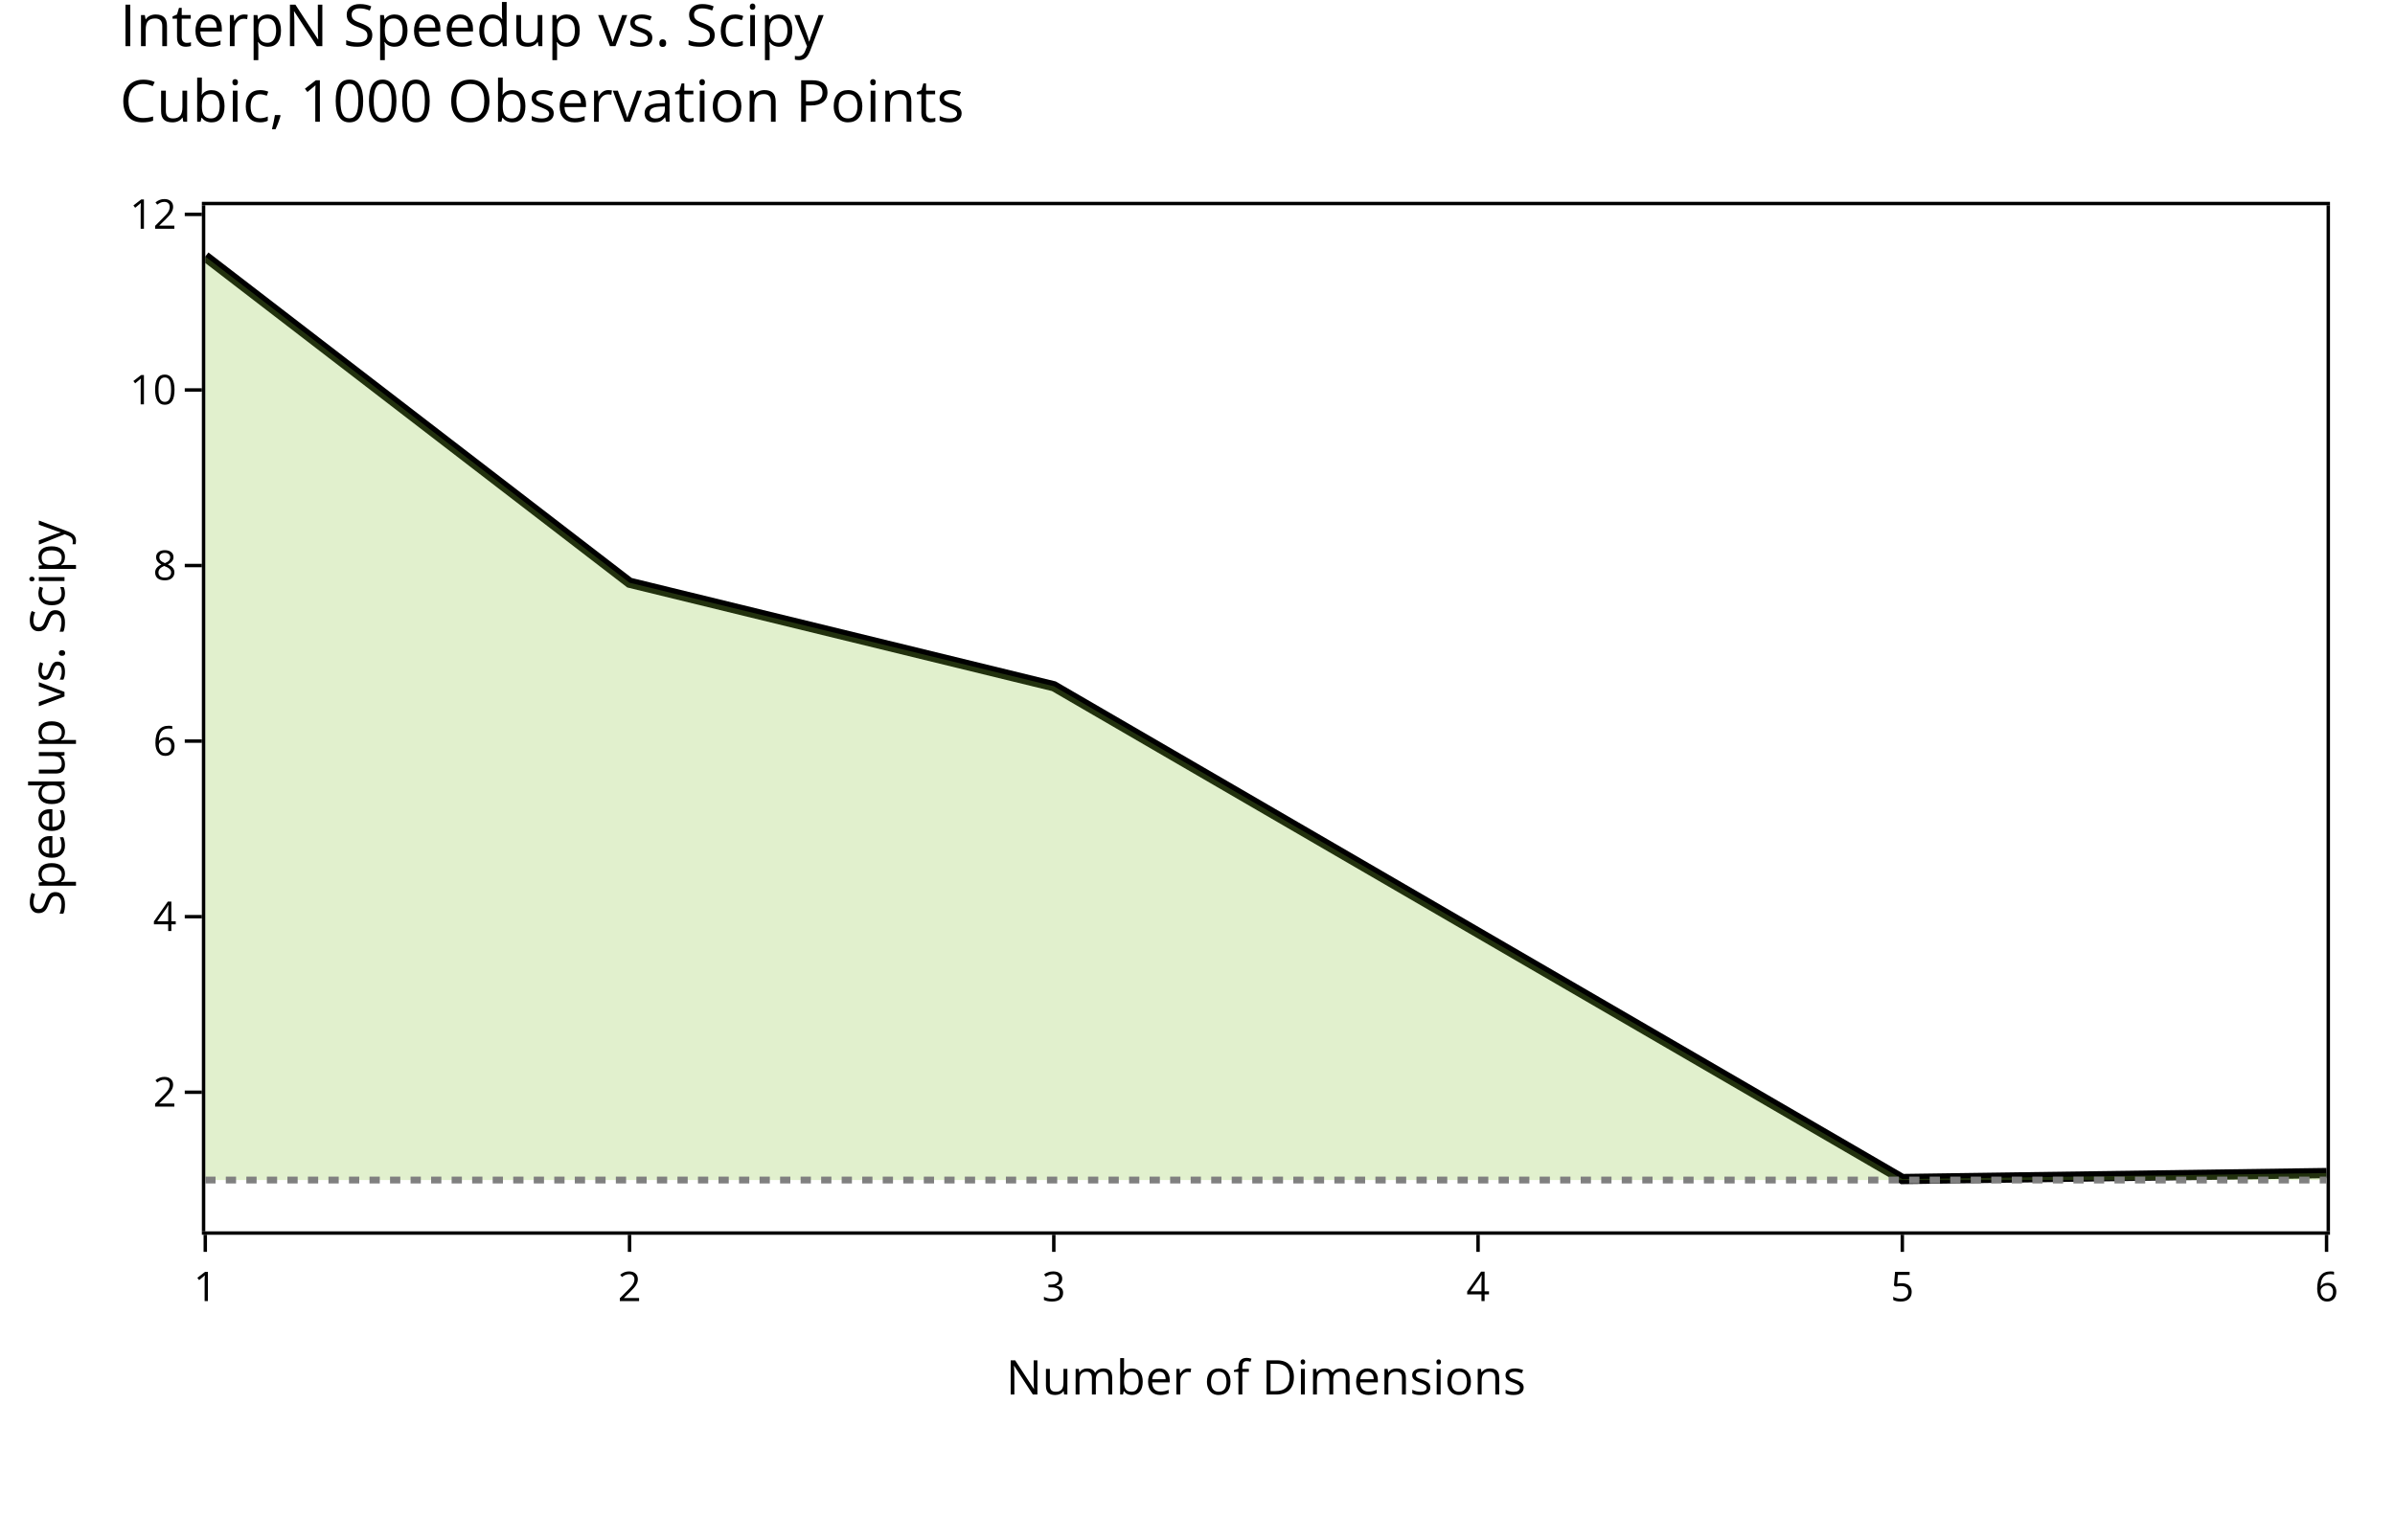
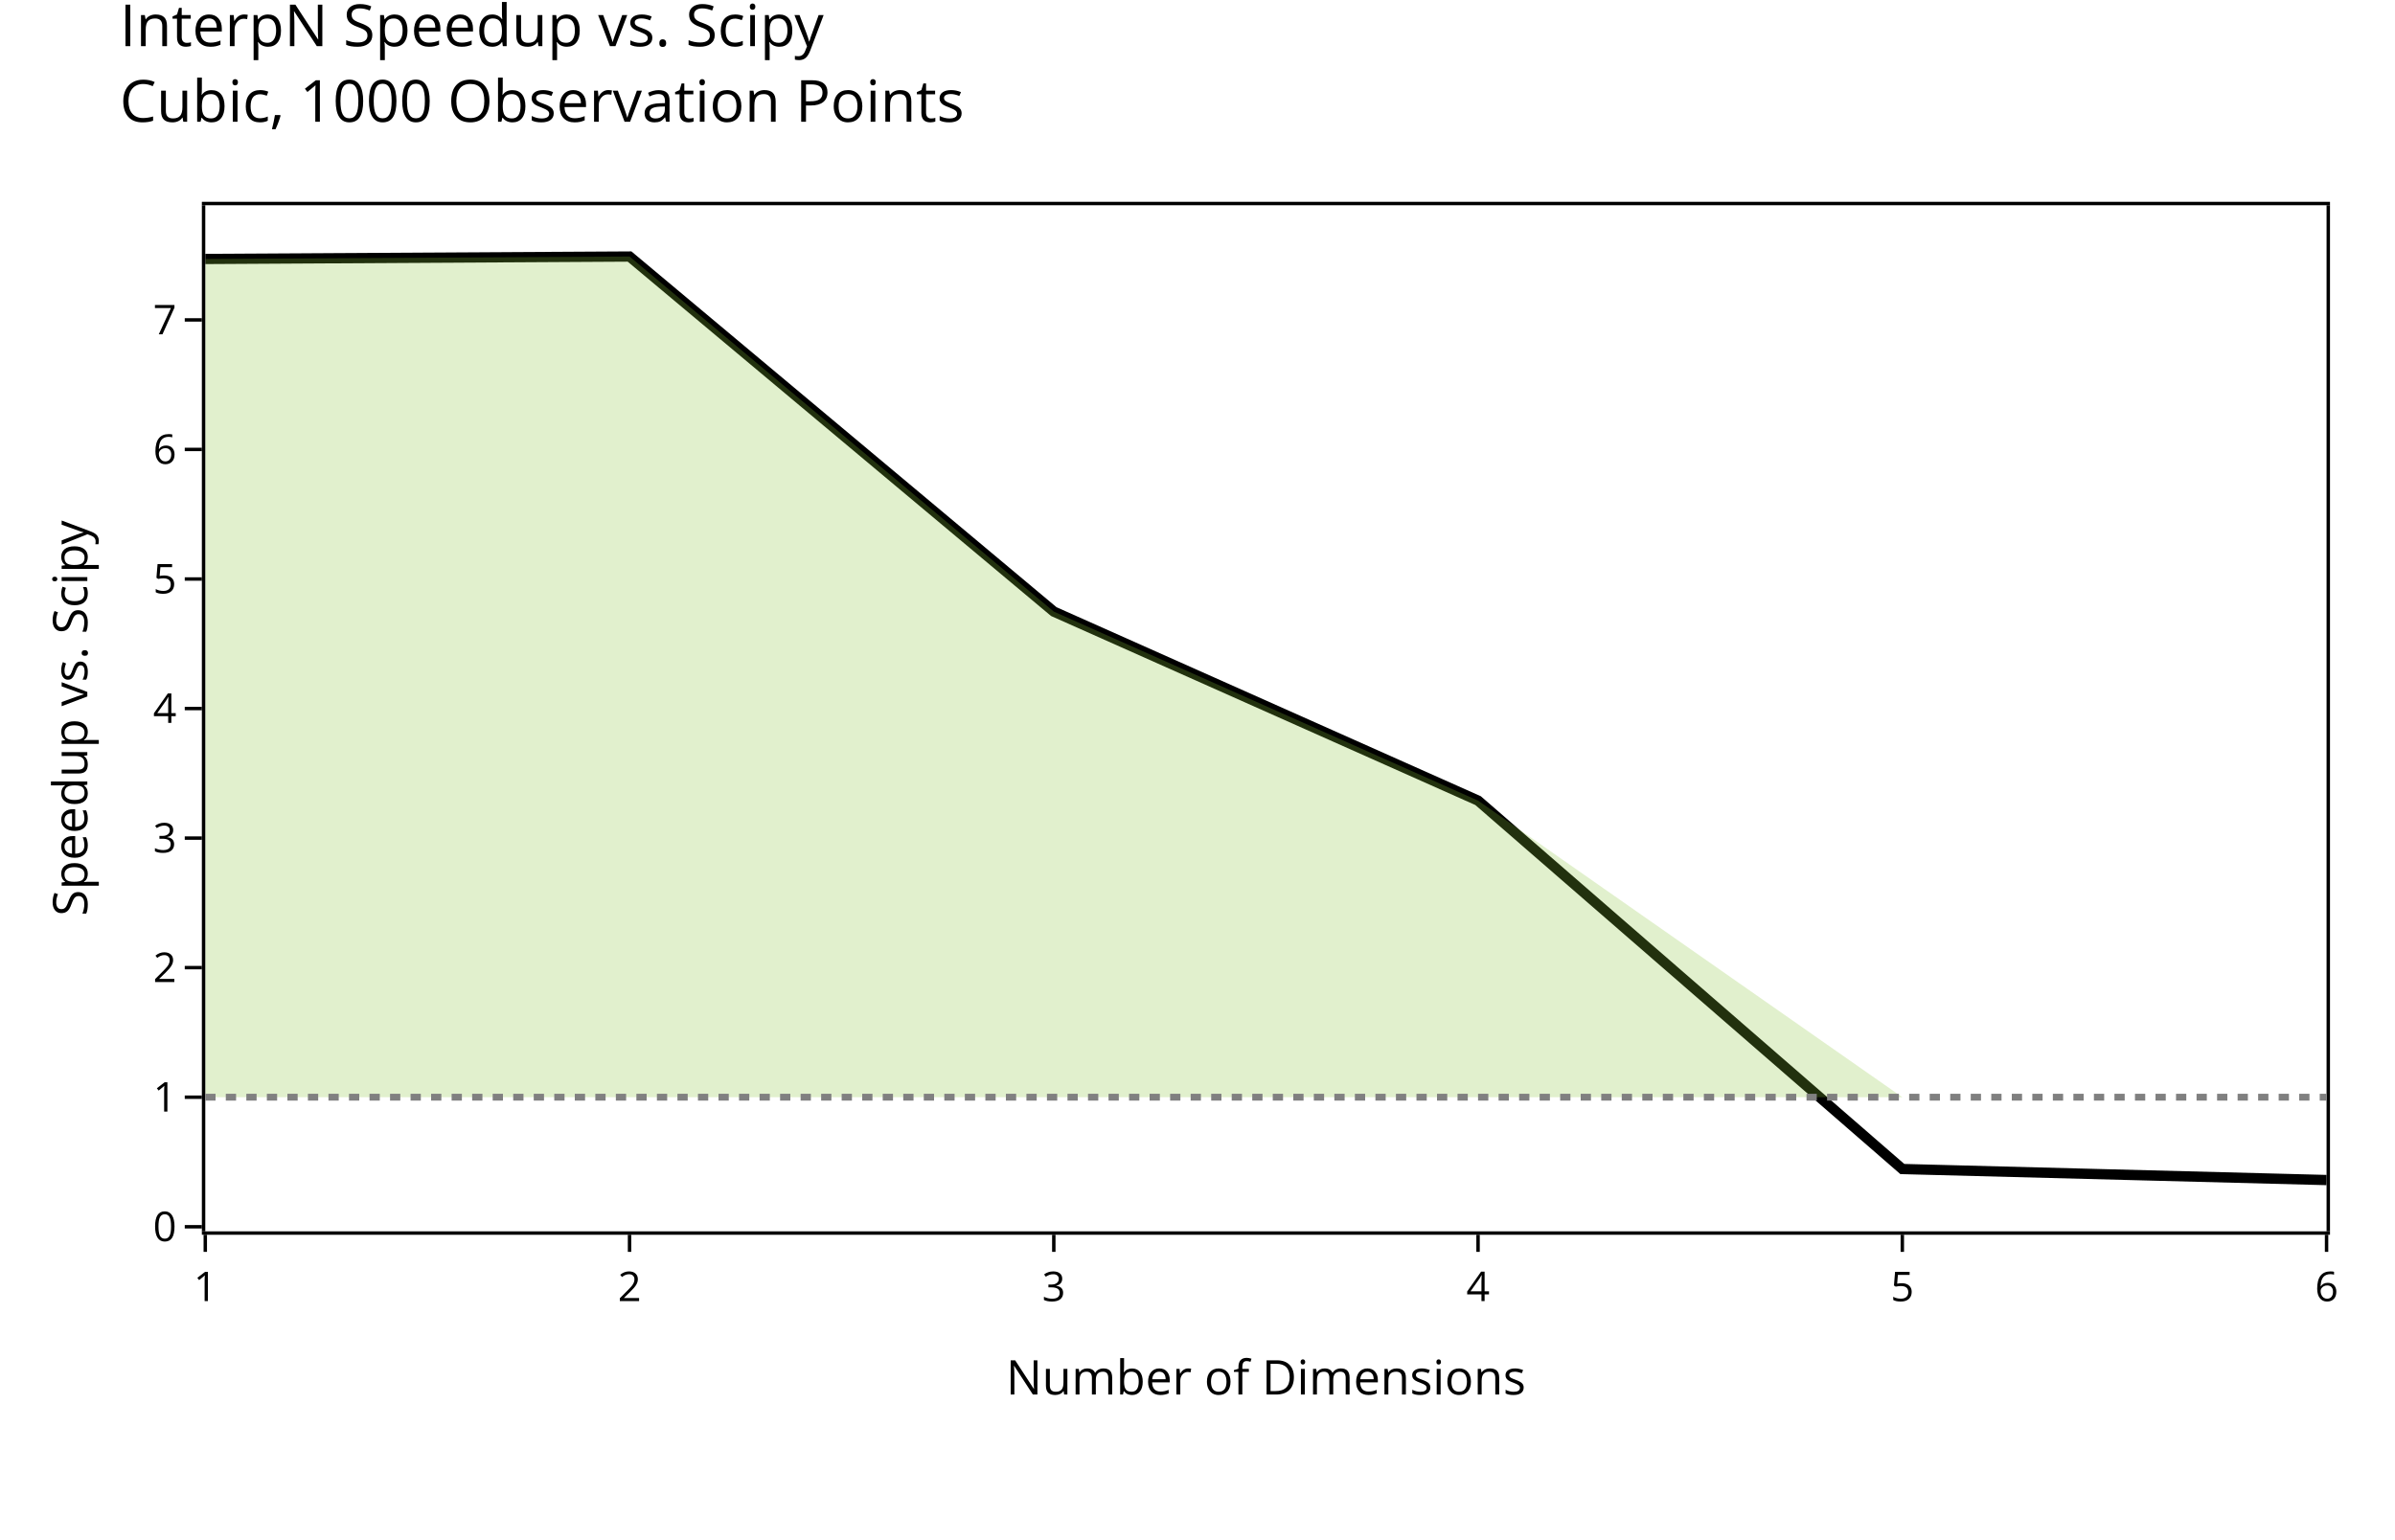
<svg xmlns="http://www.w3.org/2000/svg" class="main-svg" width="700" height="450" style="" viewBox="0 0 700 450">
  <rect x="0" y="0" width="700" height="450" style="fill: rgb(0, 0, 0); fill-opacity: 0;" />
-   <defs id="defs-caef5b">
+   <defs id="defs-a47fab">
    <g class="clips">
-       <clipPath id="clipcaef5bxyplot" class="plotclip">
+       <clipPath id="clipa47fabxyplot" class="plotclip">
        <rect width="620" height="300" />
      </clipPath>
-       <clipPath class="axesclip" id="clipcaef5bx">
+       <clipPath class="axesclip" id="clipa47fabx">
        <rect x="60" y="0" width="620" height="450" />
      </clipPath>
-       <clipPath class="axesclip" id="clipcaef5by">
+       <clipPath class="axesclip" id="clipa47faby">
        <rect x="0" y="60" width="700" height="300" />
      </clipPath>
-       <clipPath class="axesclip" id="clipcaef5bxy">
+       <clipPath class="axesclip" id="clipa47fabxy">
        <rect x="60" y="60" width="620" height="300" />
      </clipPath>
    </g>
    <g class="gradients" />
    <g class="patterns" />
  </defs>
  <g class="bglayer">
    <rect class="bg" x="60" y="60" width="620" height="300" style="fill: rgb(0, 0, 0); fill-opacity: 0; stroke-width: 0;" />
  </g>
  <g class="layer-below">
    <g class="imagelayer" />
    <g class="shapelayer" />
  </g>
  <g class="cartesianlayer">
    <g class="subplot xy">
      <g class="layer-subplot">
        <g class="shapelayer" />
        <g class="imagelayer" />
      </g>
      <g class="minor-gridlayer">
        <g class="x" />
        <g class="y" />
      </g>
      <g class="gridlayer">
        <g class="x" />
        <g class="y" />
      </g>
      <g class="zerolinelayer" />
      <g class="layer-between">
        <g class="shapelayer" />
        <g class="imagelayer" />
      </g>
      <path class="xlines-below" />
      <path class="ylines-below" />
      <g class="overlines-below" />
      <g class="xaxislayer-below" />
      <g class="yaxislayer-below" />
      <g class="overaxes-below" />
      <g class="overplot">
-         <g class="xy" transform="translate(60,60)" clip-path="url(#clipcaef5bxyplot)">
+         <g class="xy" transform="translate(60,60)" clip-path="url(#clipa47fabxyplot)">
          <g class="scatterlayer mlayer">
-             <g class="trace scatter trace2de112" style="stroke-miterlimit: 2; opacity: 1;">
+             <g class="trace scatter tracee81f4a" style="stroke-miterlimit: 2; opacity: 1;">
              <g class="fills" />
              <g class="errorbars" />
              <g class="lines">
-                 <path class="js-line" d="M0,15L124,110.37L248,140.63L496,284.71L620,282.96" style="vector-effect: none; fill: none; stroke: rgb(0, 0, 0); stroke-opacity: 1; stroke-width: 3px; opacity: 1;" />
+                 <path class="js-line" d="M0,15.71L124,15L248,118.81L372,174.07L496,281.78L620,285" style="vector-effect: none; fill: none; stroke: rgb(0, 0, 0); stroke-opacity: 1; stroke-width: 3px; opacity: 1;" />
              </g>
              <g class="points" />
              <g class="text" />
            </g>
-             <g class="trace scatter traced77aa9" style="stroke-miterlimit: 2; opacity: 1;">
+             <g class="trace scatter trace111992" style="stroke-miterlimit: 2; opacity: 1;">
              <g class="fills">
                <g>
-                   <path class="js-fill" d="M0,15L124,110.37L248,140.63L496,284.71L620,282.96L620,285L496,285L0,285Z" style="fill: rgb(139, 196, 59); fill-opacity: 0.25; stroke-width: 0;" />
+                   <path class="js-fill" d="M0,15.71L124,15L248,118.81L372,174.07L496,260.78L620,260.78L0,260.78Z" style="fill: rgb(139, 196, 59); fill-opacity: 0.25; stroke-width: 0;" />
                </g>
              </g>
              <g class="errorbars" />
              <g class="lines">
-                 <path class="js-line" d="M0,15L124,110.37L248,140.63L496,284.71L620,282.96L620,285L496,285L0,285" style="vector-effect: none; fill: none; stroke: rgb(239, 85, 59); stroke-opacity: 1; stroke-width: 0px; opacity: 1;" />
+                 <path class="js-line" d="M0,15.71L124,15L248,118.81L372,174.07L496,260.78L620,260.78L0,260.78" style="vector-effect: none; fill: none; stroke: rgb(239, 85, 59); stroke-opacity: 1; stroke-width: 0px; opacity: 1;" />
              </g>
              <g class="points" />
              <g class="text" />
            </g>
          </g>
        </g>
      </g>
      <path class="xlines-above crisp" d="M59,360.5H681M59,59.5H681" style="fill: none; stroke-width: 1px; stroke: rgb(0, 0, 0); stroke-opacity: 1;" />
      <path class="ylines-above crisp" d="M59.5,60V360M680.5,60V360" style="fill: none; stroke-width: 1px; stroke: rgb(0, 0, 0); stroke-opacity: 1;" />
      <g class="overlines-above" />
      <g class="xaxislayer-above">
        <path class="xtick ticks crisp" d="M0,361v5" transform="translate(60,0)" style="stroke: rgb(0, 0, 0); stroke-opacity: 1; stroke-width: 1px;" />
        <path class="xtick ticks crisp" d="M0,361v5" transform="translate(184,0)" style="stroke: rgb(0, 0, 0); stroke-opacity: 1; stroke-width: 1px;" />
        <path class="xtick ticks crisp" d="M0,361v5" transform="translate(308,0)" style="stroke: rgb(0, 0, 0); stroke-opacity: 1; stroke-width: 1px;" />
        <path class="xtick ticks crisp" d="M0,361v5" transform="translate(432,0)" style="stroke: rgb(0, 0, 0); stroke-opacity: 1; stroke-width: 1px;" />
        <path class="xtick ticks crisp" d="M0,361v5" transform="translate(556,0)" style="stroke: rgb(0, 0, 0); stroke-opacity: 1; stroke-width: 1px;" />
        <path class="xtick ticks crisp" d="M0,361v5" transform="translate(680,0)" style="stroke: rgb(0, 0, 0); stroke-opacity: 1; stroke-width: 1px;" />
        <g class="xtick">
          <text text-anchor="middle" x="0" y="380.4" transform="translate(60,0)" style="font-family: 'Open Sans', verdana, arial, sans-serif; font-size: 12px; fill: rgb(0, 0, 0); fill-opacity: 1; white-space: pre; opacity: 1;">1</text>
        </g>
        <g class="xtick">
          <text text-anchor="middle" x="0" y="380.4" style="font-family: 'Open Sans', verdana, arial, sans-serif; font-size: 12px; fill: rgb(0, 0, 0); fill-opacity: 1; white-space: pre; opacity: 1;" transform="translate(184,0)">2</text>
        </g>
        <g class="xtick">
          <text text-anchor="middle" x="0" y="380.4" style="font-family: 'Open Sans', verdana, arial, sans-serif; font-size: 12px; fill: rgb(0, 0, 0); fill-opacity: 1; white-space: pre; opacity: 1;" transform="translate(308,0)">3</text>
        </g>
        <g class="xtick">
          <text text-anchor="middle" x="0" y="380.4" style="font-family: 'Open Sans', verdana, arial, sans-serif; font-size: 12px; fill: rgb(0, 0, 0); fill-opacity: 1; white-space: pre; opacity: 1;" transform="translate(432,0)">4</text>
        </g>
        <g class="xtick">
          <text text-anchor="middle" x="0" y="380.4" style="font-family: 'Open Sans', verdana, arial, sans-serif; font-size: 12px; fill: rgb(0, 0, 0); fill-opacity: 1; white-space: pre; opacity: 1;" transform="translate(556,0)">5</text>
        </g>
        <g class="xtick">
          <text text-anchor="middle" x="0" y="380.4" style="font-family: 'Open Sans', verdana, arial, sans-serif; font-size: 12px; fill: rgb(0, 0, 0); fill-opacity: 1; white-space: pre; opacity: 1;" transform="translate(680,0)">6</text>
        </g>
      </g>
      <g class="yaxislayer-above">
-         <path class="ytick ticks crisp" d="M59,0h-5" transform="translate(0,319.33)" style="stroke: rgb(0, 0, 0); stroke-opacity: 1; stroke-width: 1px;" />
-         <path class="ytick ticks crisp" d="M59,0h-5" transform="translate(0,268)" style="stroke: rgb(0, 0, 0); stroke-opacity: 1; stroke-width: 1px;" />
-         <path class="ytick ticks crisp" d="M59,0h-5" transform="translate(0,216.67)" style="stroke: rgb(0, 0, 0); stroke-opacity: 1; stroke-width: 1px;" />
-         <path class="ytick ticks crisp" d="M59,0h-5" transform="translate(0,165.34)" style="stroke: rgb(0, 0, 0); stroke-opacity: 1; stroke-width: 1px;" />
-         <path class="ytick ticks crisp" d="M59,0h-5" transform="translate(0,114.01)" style="stroke: rgb(0, 0, 0); stroke-opacity: 1; stroke-width: 1px;" />
-         <path class="ytick ticks crisp" d="M59,0h-5" transform="translate(0,62.68)" style="stroke: rgb(0, 0, 0); stroke-opacity: 1; stroke-width: 1px;" />
+         <path class="ytick ticks crisp" d="M59,0h-5" transform="translate(0,358.66)" style="stroke: rgb(0, 0, 0); stroke-opacity: 1; stroke-width: 1px;" />
+         <path class="ytick ticks crisp" d="M59,0h-5" transform="translate(0,320.78)" style="stroke: rgb(0, 0, 0); stroke-opacity: 1; stroke-width: 1px;" />
+         <path class="ytick ticks crisp" d="M59,0h-5" transform="translate(0,282.9)" style="stroke: rgb(0, 0, 0); stroke-opacity: 1; stroke-width: 1px;" />
+         <path class="ytick ticks crisp" d="M59,0h-5" transform="translate(0,245.03)" style="stroke: rgb(0, 0, 0); stroke-opacity: 1; stroke-width: 1px;" />
+         <path class="ytick ticks crisp" d="M59,0h-5" transform="translate(0,207.15)" style="stroke: rgb(0, 0, 0); stroke-opacity: 1; stroke-width: 1px;" />
+         <path class="ytick ticks crisp" d="M59,0h-5" transform="translate(0,169.28)" style="stroke: rgb(0, 0, 0); stroke-opacity: 1; stroke-width: 1px;" />
+         <path class="ytick ticks crisp" d="M59,0h-5" transform="translate(0,131.4)" style="stroke: rgb(0, 0, 0); stroke-opacity: 1; stroke-width: 1px;" />
+         <path class="ytick ticks crisp" d="M59,0h-5" transform="translate(0,93.53)" style="stroke: rgb(0, 0, 0); stroke-opacity: 1; stroke-width: 1px;" />
        <g class="ytick">
-           <text text-anchor="end" x="51.6" y="4.2" transform="translate(0,319.33)" style="font-family: 'Open Sans', verdana, arial, sans-serif; font-size: 12px; fill: rgb(0, 0, 0); fill-opacity: 1; white-space: pre; opacity: 1;">2</text>
+           <text text-anchor="end" x="51.6" y="4.2" transform="translate(0,358.66)" style="font-family: 'Open Sans', verdana, arial, sans-serif; font-size: 12px; fill: rgb(0, 0, 0); fill-opacity: 1; white-space: pre; opacity: 1;">0</text>
        </g>
        <g class="ytick">
-           <text text-anchor="end" x="51.6" y="4.2" style="font-family: 'Open Sans', verdana, arial, sans-serif; font-size: 12px; fill: rgb(0, 0, 0); fill-opacity: 1; white-space: pre; opacity: 1;" transform="translate(0,268)">4</text>
+           <text text-anchor="end" x="51.6" y="4.2" style="font-family: 'Open Sans', verdana, arial, sans-serif; font-size: 12px; fill: rgb(0, 0, 0); fill-opacity: 1; white-space: pre; opacity: 1;" transform="translate(0,320.78)">1</text>
        </g>
        <g class="ytick">
-           <text text-anchor="end" x="51.6" y="4.2" style="font-family: 'Open Sans', verdana, arial, sans-serif; font-size: 12px; fill: rgb(0, 0, 0); fill-opacity: 1; white-space: pre; opacity: 1;" transform="translate(0,216.67)">6</text>
+           <text text-anchor="end" x="51.6" y="4.2" style="font-family: 'Open Sans', verdana, arial, sans-serif; font-size: 12px; fill: rgb(0, 0, 0); fill-opacity: 1; white-space: pre; opacity: 1;" transform="translate(0,282.9)">2</text>
        </g>
        <g class="ytick">
-           <text text-anchor="end" x="51.6" y="4.2" style="font-family: 'Open Sans', verdana, arial, sans-serif; font-size: 12px; fill: rgb(0, 0, 0); fill-opacity: 1; white-space: pre; opacity: 1;" transform="translate(0,165.34)">8</text>
+           <text text-anchor="end" x="51.6" y="4.2" style="font-family: 'Open Sans', verdana, arial, sans-serif; font-size: 12px; fill: rgb(0, 0, 0); fill-opacity: 1; white-space: pre; opacity: 1;" transform="translate(0,245.03)">3</text>
        </g>
        <g class="ytick">
-           <text text-anchor="end" x="51.6" y="4.2" style="font-family: 'Open Sans', verdana, arial, sans-serif; font-size: 12px; fill: rgb(0, 0, 0); fill-opacity: 1; white-space: pre; opacity: 1;" transform="translate(0,114.01)">10</text>
+           <text text-anchor="end" x="51.6" y="4.2" style="font-family: 'Open Sans', verdana, arial, sans-serif; font-size: 12px; fill: rgb(0, 0, 0); fill-opacity: 1; white-space: pre; opacity: 1;" transform="translate(0,207.15)">4</text>
        </g>
        <g class="ytick">
-           <text text-anchor="end" x="51.6" y="4.2" style="font-family: 'Open Sans', verdana, arial, sans-serif; font-size: 12px; fill: rgb(0, 0, 0); fill-opacity: 1; white-space: pre; opacity: 1;" transform="translate(0,62.68)">12</text>
+           <text text-anchor="end" x="51.6" y="4.2" style="font-family: 'Open Sans', verdana, arial, sans-serif; font-size: 12px; fill: rgb(0, 0, 0); fill-opacity: 1; white-space: pre; opacity: 1;" transform="translate(0,169.28)">5</text>
+         </g>
+         <g class="ytick">
+           <text text-anchor="end" x="51.6" y="4.2" style="font-family: 'Open Sans', verdana, arial, sans-serif; font-size: 12px; fill: rgb(0, 0, 0); fill-opacity: 1; white-space: pre; opacity: 1;" transform="translate(0,131.4)">6</text>
+         </g>
+         <g class="ytick">
+           <text text-anchor="end" x="51.6" y="4.2" style="font-family: 'Open Sans', verdana, arial, sans-serif; font-size: 12px; fill: rgb(0, 0, 0); fill-opacity: 1; white-space: pre; opacity: 1;" transform="translate(0,93.53)">7</text>
        </g>
      </g>
      <g class="overaxes-above" />
    </g>
  </g>
  <g class="polarlayer" />
  <g class="smithlayer" />
  <g class="ternarylayer" />
  <g class="geolayer" />
  <g class="funnelarealayer" />
  <g class="pielayer" />
  <g class="iciclelayer" />
  <g class="treemaplayer" />
  <g class="sunburstlayer" />
  <g class="glimages" />
-   <defs id="topdefs-caef5b">
+   <defs id="topdefs-a47fab">
    <g class="clips" />
  </defs>
  <g class="layer-above">
    <g class="imagelayer" />
    <g class="shapelayer">
-       <g class="shape-group" data-index="0" clip-path="url(#clipcaef5by)">
-         <path data-index="0" fill-rule="evenodd" d="M60,345L680,345" style="opacity: 1; stroke: rgb(128, 128, 128); stroke-opacity: 1; fill: rgb(0, 0, 0); fill-opacity: 0; stroke-dasharray: 3px, 3px; stroke-width: 2px;" />
+       <g class="shape-group" data-index="0" clip-path="url(#clipa47faby)">
+         <path data-index="0" fill-rule="evenodd" d="M60,320.78L680,320.78" style="opacity: 1; stroke: rgb(128, 128, 128); stroke-opacity: 1; fill: rgb(0, 0, 0); fill-opacity: 0; stroke-dasharray: 3px, 3px; stroke-width: 2px;" />
      </g>
    </g>
  </g>
  <g class="infolayer">
    <g class="g-gtitle">
      <text class="gtitle" x="35" y="13.5" text-anchor="start" dy="0.7em" style="opacity: 1; font-family: 'Open Sans', verdana, arial, sans-serif; font-size: 17px; fill: rgb(0, 0, 0); fill-opacity: 1; white-space: pre;">
        <tspan class="line" dy="0em" x="35" y="13.5">InterpN Speedup vs. Scipy</tspan>
        <tspan class="line" dy="1.3em" x="35" y="13.5">Cubic, 1000 Observation Points</tspan>
      </text>
    </g>
    <g class="g-xtitle">
      <text class="xtitle" x="370" y="407.706" text-anchor="middle" style="opacity: 1; font-family: 'Open Sans', verdana, arial, sans-serif; font-size: 14px; fill: rgb(0, 0, 0); fill-opacity: 1; white-space: pre;">Number of Dimensions</text>
    </g>
    <g class="g-ytitle">
-       <text class="ytitle" transform="rotate(-90,18.85,210)" x="18.85" y="210" text-anchor="middle" style="opacity: 1; font-family: 'Open Sans', verdana, arial, sans-serif; font-size: 14px; fill: rgb(0, 0, 0); fill-opacity: 1; white-space: pre;">Speedup vs. Scipy</text>
+       <text class="ytitle" transform="rotate(-90,25.52188,210)" x="25.522" y="210" text-anchor="middle" style="opacity: 1; font-family: 'Open Sans', verdana, arial, sans-serif; font-size: 14px; fill: rgb(0, 0, 0); fill-opacity: 1; white-space: pre;">Speedup vs. Scipy</text>
    </g>
  </g>
</svg>
